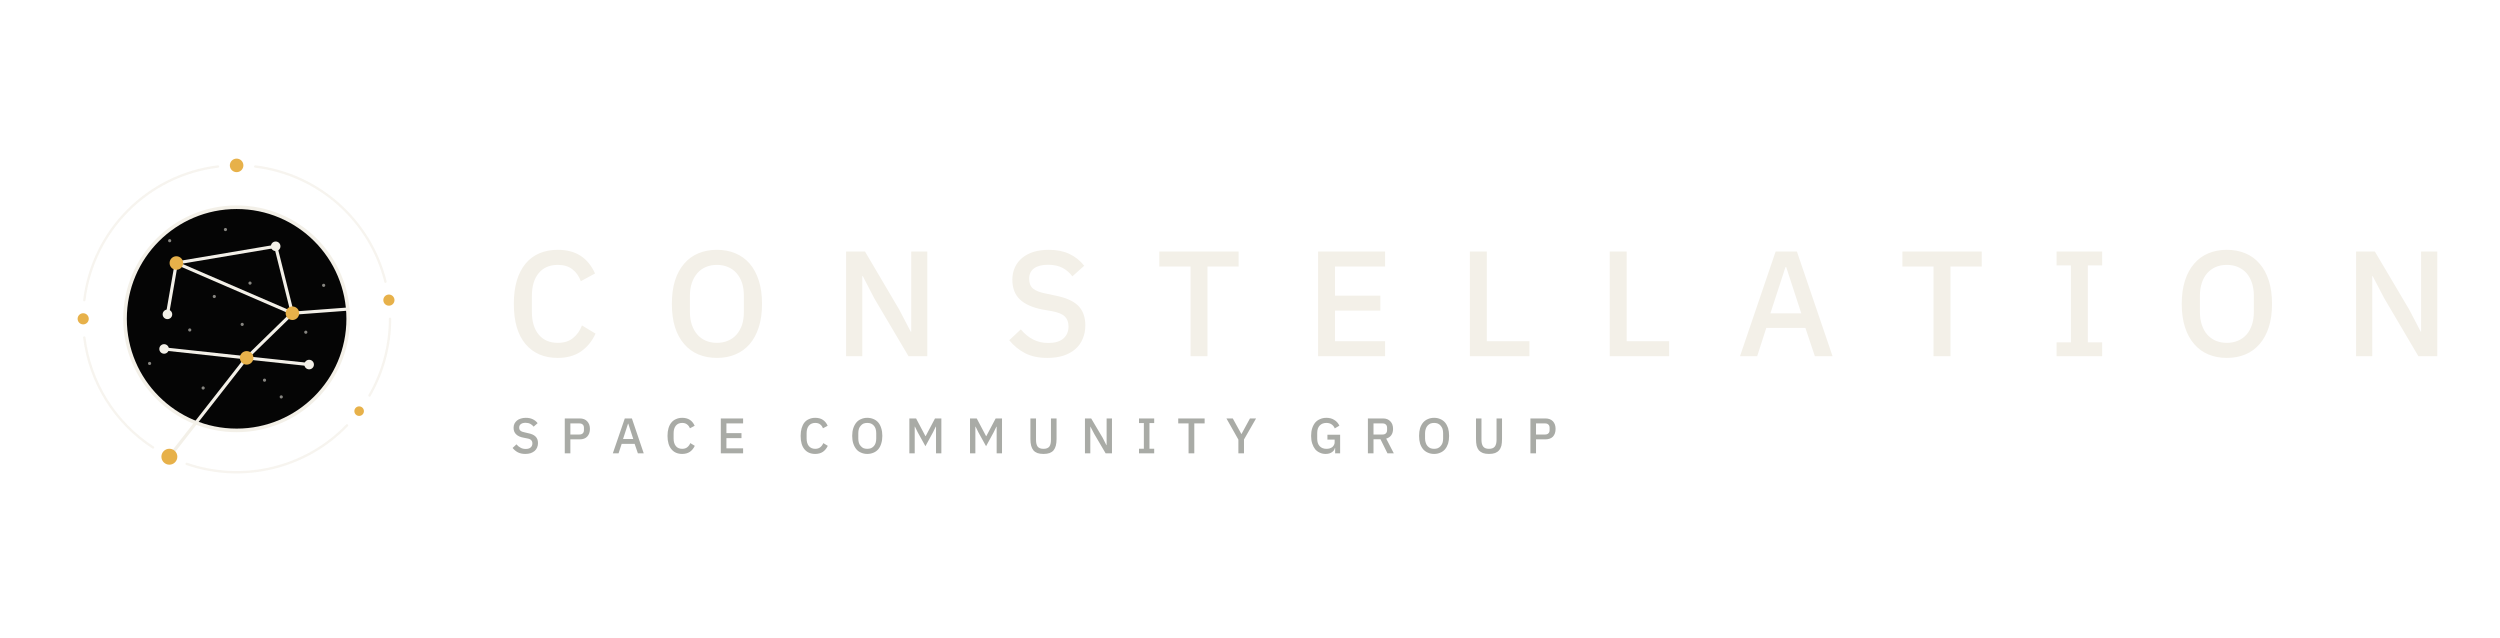
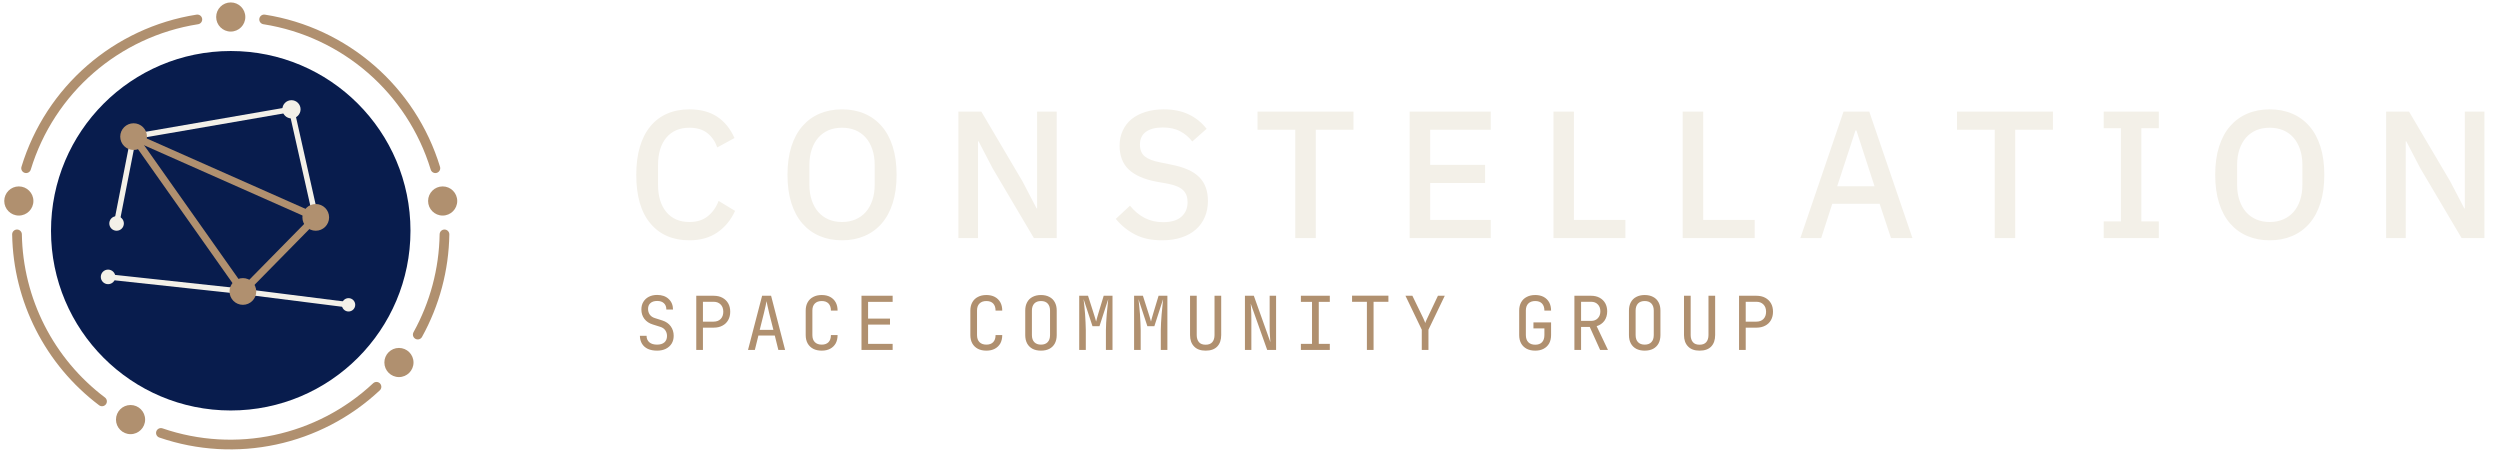
- <svg xmlns="http://www.w3.org/2000/svg" viewBox="0 0 2007.46 512" width="2007.46" height="512" role="img" aria-label="Constellation, space community group">
-   <g transform="translate(30 96) scale(1.6)">
-     <circle cx="100" cy="100" r="56" fill="#050505" stroke="#F3F0E8" stroke-width="1.8" />
-     <circle cx="88.8" cy="88.8" r="0.8" fill="#F3F0E8" opacity="0.55" />
-     <circle cx="106.72" cy="82.08" r="0.8" fill="#F3F0E8" opacity="0.55" />
-     <circle cx="83.2" cy="134.72" r="0.8" fill="#F3F0E8" opacity="0.55" />
-     <circle cx="122.4" cy="139.2" r="0.8" fill="#F3F0E8" opacity="0.55" />
-     <circle cx="56.32" cy="122.4" r="0.8" fill="#F3F0E8" opacity="0.55" />
-     <circle cx="143.68" cy="83.2" r="0.8" fill="#F3F0E8" opacity="0.55" />
-     <circle cx="102.8" cy="102.8" r="0.8" fill="#F3F0E8" opacity="0.55" />
-     <circle cx="94.4" cy="55.2" r="0.8" fill="#F3F0E8" opacity="0.55" />
-     <circle cx="134.72" cy="106.72" r="0.8" fill="#F3F0E8" opacity="0.55" />
-     <circle cx="76.48" cy="105.6" r="0.8" fill="#F3F0E8" opacity="0.55" />
-     <circle cx="114" cy="130.8" r="0.8" fill="#F3F0E8" opacity="0.55" />
-     <circle cx="66.4" cy="60.8" r="0.8" fill="#F3F0E8" opacity="0.55" />
-     <path d="M155.39 153.49 A77 77 0 0 1 74.93 172.8" fill="none" stroke="#F3F0E8" stroke-width="1.2" stroke-linecap="round" opacity="0.7" />
-     <path d="M58.06 164.58 A77 77 0 0 1 23.57 109.38" fill="none" stroke="#F3F0E8" stroke-width="1.2" stroke-linecap="round" opacity="0.7" />
-     <path d="M23.57 90.62 A77 77 0 0 1 90.62 23.57" fill="none" stroke="#F3F0E8" stroke-width="1.2" stroke-linecap="round" opacity="0.7" />
-     <path d="M109.38 23.57 A77 77 0 0 1 174.71 81.37" fill="none" stroke="#F3F0E8" stroke-width="1.2" stroke-linecap="round" opacity="0.7" />
-     <path d="M177 100 A77 77 0 0 1 166.68 138.5" fill="none" stroke="#F3F0E8" stroke-width="1.2" stroke-linecap="round" opacity="0.7" />
-     <line x1="69.76" y1="72" x2="119.6" y2="63.6" stroke="#F3F0E8" stroke-width="1.6" stroke-linecap="round" />
-     <line x1="119.6" y1="63.6" x2="128" y2="97.2" stroke="#F3F0E8" stroke-width="1.6" stroke-linecap="round" />
-     <line x1="69.76" y1="72" x2="128" y2="97.2" stroke="#F3F0E8" stroke-width="1.6" stroke-linecap="round" />
-     <line x1="128" y1="97.2" x2="105.04" y2="119.6" stroke="#F3F0E8" stroke-width="1.6" stroke-linecap="round" />
-     <line x1="105.04" y1="119.6" x2="63.6" y2="115.12" stroke="#F3F0E8" stroke-width="1.6" stroke-linecap="round" />
-     <line x1="105.04" y1="119.6" x2="136.4" y2="122.96" stroke="#F3F0E8" stroke-width="1.6" stroke-linecap="round" />
-     <line x1="69.76" y1="72" x2="65.28" y2="97.76" stroke="#F3F0E8" stroke-width="1.6" stroke-linecap="round" />
-     <line x1="128" y1="97.2" x2="155.79" y2="95.12" stroke="#F3F0E8" stroke-width="1.6" stroke-linecap="round" />
-     <line x1="105.04" y1="119.6" x2="66.25" y2="169.21" stroke="#F3F0E8" stroke-width="1.6" stroke-linecap="round" />
-     <circle cx="69.76" cy="72" r="3.4" fill="#E7B14A" />
-     <circle cx="119.6" cy="63.6" r="2.4" fill="#F3F0E8" />
-     <circle cx="128" cy="97.2" r="3.4" fill="#E7B14A" />
-     <circle cx="105.04" cy="119.6" r="3.4" fill="#E7B14A" />
-     <circle cx="65.28" cy="97.76" r="2.4" fill="#F3F0E8" />
-     <circle cx="63.6" cy="115.12" r="2.4" fill="#F3F0E8" />
-     <circle cx="136.4" cy="122.96" r="2.4" fill="#F3F0E8" />
-     <circle cx="100" cy="23" r="3.4" fill="#E7B14A" />
-     <circle cx="176.43" cy="90.62" r="2.8" fill="#E7B14A" />
-     <circle cx="23" cy="100" r="2.8" fill="#E7B14A" />
-     <circle cx="161.49" cy="146.34" r="2.4" fill="#E7B14A" />
-     <circle cx="66.25" cy="169.21" r="4.0" fill="#E7B14A" />
-   </g>
-   <path d="M447.9 287.4Q431.4 287.4 422 276.3Q412.6 265.2 412.6 244Q412.6 233.4 415 225.3Q417.4 217.3 422 211.7Q426.6 206.2 433.1 203.4Q439.7 200.6 447.9 200.6Q458.8 200.6 466.2 205.4Q473.6 210.2 477.8 219.6L466.4 225.8Q464.2 219.8 459.7 216.3Q455.2 212.7 447.9 212.7Q438.1 212.7 432.6 219.3Q427.1 225.9 427.1 237.6V250.4Q427.1 262.1 432.6 268.7Q438.1 275.3 447.9 275.3Q455.5 275.3 460.2 271.4Q465 267.5 467.3 261.3L478.2 267.9Q474 277.1 466.4 282.3Q458.8 287.4 447.9 287.4ZM575.7 287.4Q567.5 287.4 560.8 284.6Q554.1 281.8 549.4 276.3Q544.6 270.8 542 262.7Q539.5 254.6 539.5 244Q539.5 233.4 542 225.3Q544.6 217.2 549.4 211.7Q554.1 206.2 560.8 203.4Q567.5 200.6 575.7 200.6Q583.9 200.6 590.5 203.4Q597.2 206.2 602 211.7Q606.7 217.2 609.3 225.3Q611.9 233.4 611.9 244Q611.9 254.6 609.3 262.7Q606.7 270.8 602 276.3Q597.2 281.8 590.5 284.6Q583.9 287.4 575.7 287.4ZM575.7 275.3Q580.5 275.3 584.5 273.6Q588.6 271.9 591.4 268.7Q594.2 265.5 595.8 261Q597.3 256.4 597.3 250.6V237.4Q597.3 231.6 595.8 227Q594.2 222.5 591.4 219.3Q588.6 216.1 584.5 214.4Q580.5 212.7 575.7 212.7Q570.8 212.7 566.8 214.4Q562.8 216.1 560 219.3Q557.2 222.5 555.6 227Q554 231.6 554 237.4V250.6Q554 256.4 555.6 261Q557.2 265.5 560 268.7Q562.8 271.9 566.8 273.6Q570.8 275.3 575.7 275.3ZM702 239.5 692.8 221.7H692.4V286H679.4V202H694.6L722 248.5L731.3 266.3H731.7V202H744.6V286H729.5ZM841 287.4Q830.5 287.4 823.1 283.6Q815.7 279.7 810.4 273.2L819.7 264.5Q824.2 269.9 829.6 272.6Q834.9 275.4 841.8 275.4Q849.8 275.4 853.9 271.8Q858 268.2 858 262.1Q858 257.1 855.1 254.2Q852.2 251.3 844.9 249.9L837.4 248.6Q825.2 246.3 819 240.5Q812.9 234.7 812.9 224.6Q812.9 219.1 815 214.6Q817.1 210.1 820.9 207Q824.7 203.9 830.1 202.2Q835.5 200.6 842.2 200.6Q851.8 200.6 858.7 203.9Q865.7 207.2 870.6 213.4L861.1 221.9Q857.9 217.6 853.2 215.1Q848.5 212.6 841.5 212.6Q834.3 212.6 830.3 215.5Q826.4 218.4 826.4 223.9Q826.4 229.2 829.6 231.8Q832.9 234.4 839.7 235.7L847.2 237.3Q859.8 239.7 865.7 245.4Q871.5 251.2 871.5 261.3Q871.5 267.2 869.4 272Q867.4 276.9 863.5 280.3Q859.6 283.7 853.9 285.6Q848.3 287.4 841 287.4ZM969.6 214V286H956V214H930.9V202H994.6V214ZM1058.4 286V202H1112.2V214H1072V237.4H1108.4V249.4H1072V274H1112.2V286ZM1180.3 286V202H1193.9V274H1228.1V286ZM1292.6 286V202H1306.2V274H1340.3V286ZM1457.3 286 1449.7 263.3H1418.3L1411 286H1397.2L1425.8 202H1442.9L1471.5 286ZM1434.3 214.5H1433.7L1421.6 251.6H1446.4ZM1566.2 214V286H1552.6V214H1527.6V202H1591.3V214ZM1651.4 286V274.9H1662.9V213.1H1651.4V202H1688V213.1H1676.5V274.9H1688V286ZM1788.1 287.4Q1780 287.4 1773.3 284.6Q1766.6 281.8 1761.9 276.3Q1757.1 270.8 1754.5 262.7Q1751.9 254.6 1751.9 244Q1751.9 233.4 1754.5 225.3Q1757.1 217.2 1761.9 211.7Q1766.6 206.2 1773.3 203.4Q1780 200.6 1788.1 200.6Q1796.3 200.6 1803 203.4Q1809.7 206.2 1814.4 211.7Q1819.2 217.2 1821.8 225.3Q1824.4 233.4 1824.4 244Q1824.4 254.6 1821.8 262.7Q1819.2 270.8 1814.4 276.3Q1809.7 281.8 1803 284.6Q1796.3 287.4 1788.1 287.4ZM1788.1 275.3Q1793 275.3 1797 273.6Q1801 271.9 1803.9 268.7Q1806.7 265.5 1808.2 261Q1809.8 256.4 1809.8 250.6V237.4Q1809.8 231.6 1808.2 227Q1806.7 222.5 1803.9 219.3Q1801 216.1 1797 214.4Q1793 212.7 1788.1 212.7Q1783.2 212.7 1779.2 214.4Q1775.3 216.1 1772.4 219.3Q1769.6 222.5 1768.1 227Q1766.5 231.6 1766.5 237.4V250.6Q1766.5 256.4 1768.1 261Q1769.6 265.5 1772.4 268.7Q1775.3 271.9 1779.2 273.6Q1783.2 275.3 1788.1 275.3ZM1914.5 239.5 1905.2 221.7H1904.9V286H1891.9V202H1907L1934.5 248.5L1943.8 266.3H1944.1V202H1957.1V286H1941.9Z" fill="#F3F0E8" />
-   <path d="M421.8 364.5Q418.3 364.5 415.8 363.2Q413.4 361.9 411.6 359.7L414.7 356.8Q416.2 358.6 418 359.5Q419.8 360.5 422.1 360.5Q424.8 360.5 426.1 359.3Q427.5 358.1 427.5 356Q427.5 354.4 426.5 353.4Q425.6 352.4 423.1 352L420.6 351.5Q416.5 350.8 414.5 348.8Q412.4 346.9 412.4 343.5Q412.4 341.7 413.1 340.2Q413.9 338.7 415.1 337.7Q416.4 336.6 418.2 336.1Q420 335.5 422.2 335.5Q425.4 335.5 427.7 336.6Q430.1 337.7 431.7 339.8L428.5 342.6Q427.4 341.2 425.9 340.4Q424.3 339.5 422 339.5Q419.6 339.5 418.3 340.5Q416.9 341.5 416.9 343.3Q416.9 345.1 418 345.9Q419.1 346.8 421.4 347.2L423.9 347.8Q428.1 348.6 430 350.5Q432 352.4 432 355.8Q432 357.7 431.3 359.3Q430.6 361 429.3 362.1Q428 363.2 426.1 363.9Q424.2 364.5 421.8 364.5ZM453.5 364V336H465.5Q469.4 336 471.5 338.3Q473.7 340.6 473.7 344.4Q473.7 348.3 471.5 350.6Q469.4 352.8 465.5 352.8H458V364ZM458 348.9H465.2Q467 348.9 467.9 348Q468.9 347.1 468.9 345.4V343.5Q468.9 341.8 467.9 340.9Q467 340 465.2 340H458ZM512.2 364 509.6 356.4H499.2L496.7 364H492.1L501.7 336H507.4L516.9 364ZM504.5 340.2H504.3L500.3 352.5H508.5ZM547.8 364.5Q542.3 364.5 539.2 360.8Q536 357.1 536 350Q536 346.5 536.8 343.8Q537.6 341.1 539.2 339.2Q540.7 337.4 542.9 336.5Q545.1 335.5 547.8 335.5Q551.4 335.5 553.9 337.1Q556.4 338.7 557.8 341.9L554 343.9Q553.2 341.9 551.7 340.8Q550.2 339.6 547.8 339.6Q544.5 339.6 542.7 341.8Q540.9 344 540.9 347.9V352.1Q540.9 356 542.7 358.2Q544.5 360.4 547.8 360.4Q550.3 360.4 551.9 359.1Q553.5 357.8 554.3 355.8L557.9 358Q556.5 361 554 362.8Q551.4 364.5 547.8 364.5ZM578.8 364V336H596.7V340H583.3V347.8H595.4V351.8H583.3V360H596.7V364ZM654.6 364.5Q649.1 364.5 646 360.8Q642.9 357.1 642.9 350Q642.9 346.5 643.7 343.8Q644.5 341.1 646 339.2Q647.5 337.4 649.7 336.5Q651.9 335.5 654.6 335.5Q658.3 335.5 660.7 337.1Q663.2 338.7 664.6 341.9L660.8 343.9Q660.1 341.9 658.6 340.8Q657.1 339.6 654.6 339.6Q651.4 339.6 649.5 341.8Q647.7 344 647.7 347.9V352.1Q647.7 356 649.5 358.2Q651.4 360.4 654.6 360.4Q657.1 360.4 658.7 359.1Q660.3 357.8 661.1 355.8L664.7 358Q663.3 361 660.8 362.8Q658.3 364.5 654.6 364.5ZM696.4 364.5Q693.7 364.5 691.5 363.5Q689.2 362.6 687.7 360.8Q686.1 358.9 685.2 356.2Q684.3 353.5 684.3 350Q684.3 346.5 685.2 343.8Q686.1 341.1 687.7 339.2Q689.2 337.4 691.5 336.5Q693.7 335.5 696.4 335.5Q699.1 335.5 701.4 336.5Q703.6 337.4 705.2 339.2Q706.8 341.1 707.6 343.8Q708.5 346.5 708.5 350Q708.5 353.5 707.6 356.2Q706.8 358.9 705.2 360.8Q703.6 362.6 701.4 363.5Q699.1 364.5 696.4 364.5ZM696.4 360.4Q698 360.4 699.4 359.9Q700.7 359.3 701.7 358.2Q702.6 357.2 703.1 355.7Q703.6 354.1 703.6 352.2V347.8Q703.6 345.9 703.1 344.3Q702.6 342.8 701.7 341.8Q700.7 340.7 699.4 340.1Q698 339.6 696.4 339.6Q694.8 339.6 693.4 340.1Q692.1 340.7 691.2 341.8Q690.2 342.8 689.7 344.3Q689.2 345.9 689.2 347.8V352.2Q689.2 354.1 689.7 355.7Q690.2 357.2 691.2 358.2Q692.1 359.3 693.4 359.9Q694.8 360.4 696.4 360.4ZM751.6 342.6H751.4L749.2 347.1L743.1 358.3L736.9 347.1L734.7 342.6H734.5V364H730.2V336H735.6L743.1 350.2H743.3L750.8 336H755.9V364H751.6ZM800.3 342.6H800.1L797.9 347.1L791.8 358.3L785.6 347.1L783.4 342.6H783.2V364H778.9V336H784.3L791.8 350.2H792L799.5 336H804.6V364H800.3ZM831.9 336V353.2Q831.9 356.8 833.2 358.6Q834.6 360.4 837.9 360.4Q841.2 360.4 842.6 358.6Q843.9 356.8 843.9 353.2V336H848.4V352.5Q848.4 355.6 847.8 357.9Q847.2 360.1 846 361.6Q844.8 363 842.8 363.8Q840.8 364.5 837.9 364.5Q835 364.5 833 363.8Q831 363 829.8 361.6Q828.6 360.1 828 357.9Q827.4 355.6 827.4 352.5V336ZM878.7 348.5 875.6 342.6H875.5V364H871.2V336H876.2L885.4 351.5L888.4 357.4H888.6V336H892.9V364H887.8ZM914.6 364V360.3H918.5V339.7H914.6V336H926.8V339.7H923V360.3H926.8V364ZM959 340V364H954.4V340H946.1V336H967.3V340ZM994.4 364V353L984.8 336H989.9L996.8 348.5H996.9L1003.7 336H1008.6L998.9 352.9V364ZM1072.1 359.7H1071.9Q1071.5 361.8 1069.5 363.1Q1067.6 364.5 1064.4 364.5Q1061.9 364.5 1059.8 363.5Q1057.7 362.6 1056.1 360.8Q1054.6 358.9 1053.7 356.2Q1052.8 353.5 1052.8 350Q1052.8 346.5 1053.7 343.8Q1054.6 341.1 1056.2 339.2Q1057.8 337.4 1060.1 336.5Q1062.3 335.5 1065.1 335.5Q1068.8 335.5 1071.4 337.2Q1074.1 338.8 1075.5 341.8L1071.8 344Q1071 342 1069.3 340.8Q1067.6 339.6 1065.1 339.6Q1061.7 339.6 1059.7 341.7Q1057.7 343.8 1057.7 347.7V352.3Q1057.7 356.2 1059.7 358.3Q1061.7 360.4 1065.1 360.4Q1066.4 360.4 1067.6 360.1Q1068.8 359.7 1069.7 359.1Q1070.6 358.4 1071.1 357.4Q1071.7 356.5 1071.7 355.1V353H1065.9V349.1H1076.1V364H1072.1ZM1102.9 364H1098.4V336H1110.5Q1114.3 336 1116.4 338.3Q1118.6 340.5 1118.6 344.4Q1118.6 347.4 1117.2 349.4Q1115.8 351.4 1113.1 352.2L1119.2 364H1114.1L1108.5 352.7H1102.9ZM1110.2 348.9Q1111.9 348.9 1112.8 348Q1113.8 347.1 1113.8 345.4V343.5Q1113.8 341.8 1112.8 340.9Q1111.9 340 1110.2 340H1102.9V348.9ZM1151.6 364.5Q1148.8 364.5 1146.6 363.5Q1144.4 362.6 1142.8 360.8Q1141.2 358.9 1140.3 356.2Q1139.5 353.5 1139.5 350Q1139.5 346.5 1140.3 343.8Q1141.2 341.1 1142.8 339.2Q1144.4 337.4 1146.6 336.5Q1148.8 335.5 1151.6 335.5Q1154.3 335.5 1156.5 336.5Q1158.7 337.4 1160.3 339.2Q1161.9 341.1 1162.8 343.8Q1163.6 346.5 1163.6 350Q1163.6 353.5 1162.8 356.2Q1161.9 358.9 1160.3 360.8Q1158.7 362.6 1156.5 363.5Q1154.3 364.5 1151.6 364.5ZM1151.6 360.4Q1153.2 360.4 1154.5 359.9Q1155.9 359.3 1156.8 358.2Q1157.7 357.2 1158.3 355.7Q1158.8 354.1 1158.8 352.2V347.8Q1158.8 345.9 1158.3 344.3Q1157.7 342.8 1156.8 341.8Q1155.9 340.7 1154.5 340.1Q1153.2 339.6 1151.6 339.6Q1149.9 339.6 1148.6 340.1Q1147.3 340.7 1146.3 341.8Q1145.4 342.8 1144.9 344.3Q1144.3 345.9 1144.3 347.8V352.2Q1144.3 354.1 1144.9 355.7Q1145.4 357.2 1146.3 358.2Q1147.3 359.3 1148.6 359.9Q1149.9 360.4 1151.6 360.4ZM1189.6 336V353.2Q1189.6 356.8 1191 358.6Q1192.4 360.4 1195.6 360.4Q1198.9 360.4 1200.3 358.6Q1201.7 356.8 1201.7 353.2V336H1206.1V352.5Q1206.1 355.6 1205.6 357.9Q1205 360.1 1203.7 361.6Q1202.5 363 1200.5 363.8Q1198.5 364.5 1195.6 364.5Q1192.8 364.5 1190.8 363.8Q1188.8 363 1187.5 361.6Q1186.3 360.1 1185.7 357.9Q1185.2 355.6 1185.2 352.5V336ZM1228.9 364V336H1240.9Q1244.8 336 1247 338.3Q1249.1 340.6 1249.1 344.4Q1249.1 348.3 1247 350.6Q1244.8 352.8 1240.9 352.8H1233.4V364ZM1233.4 348.9H1240.7Q1242.4 348.9 1243.3 348Q1244.3 347.1 1244.3 345.4V343.5Q1244.3 341.8 1243.3 340.9Q1242.4 340 1240.7 340H1233.4Z" fill="#A9ABA6" />
+ <svg xmlns="http://www.w3.org/2000/svg" viewBox="0 0 303.37 56" width="303.37" height="56" role="img" aria-label="Constellation, space community group">
+   <svg x="0" y="0" width="56" height="56" viewBox="20 20 760 760">
+     <circle cx="400" cy="400" r="296" fill="#081c4d" />
+     <path d="M285 733 A352 352 0 0 0 640 657" fill="none" stroke="#b0906f" stroke-width="16" stroke-linecap="round" />
+     <path d="M708 571 A352 352 0 0 0 752 406" fill="none" stroke="#b0906f" stroke-width="16" stroke-linecap="round" />
+     <path d="M737 297 A352 352 0 0 0 455 52" fill="none" stroke="#b0906f" stroke-width="16" stroke-linecap="round" />
+     <path d="M345 52 A352 352 0 0 0 63 297" fill="none" stroke="#b0906f" stroke-width="16" stroke-linecap="round" />
+     <path d="M48 406 A352 352 0 0 0 188 681" fill="none" stroke="#b0906f" stroke-width="16" stroke-linecap="round" />
+     <circle cx="400" cy="48" r="24" fill="#b0906f" />
+     <circle cx="749" cy="351" r="24" fill="#b0906f" />
+     <circle cx="51" cy="351" r="24" fill="#b0906f" />
+     <circle cx="677" cy="617" r="24" fill="#b0906f" />
+     <circle cx="235" cy="711" r="24" fill="#b0906f" />
+     <line x1="240" y1="245" x2="500" y2="200" stroke="#f3f0e8" stroke-width="9" stroke-linecap="round" />
+     <line x1="500" y1="200" x2="540" y2="378" stroke="#f3f0e8" stroke-width="9" stroke-linecap="round" />
+     <line x1="240" y1="245" x2="212" y2="388" stroke="#f3f0e8" stroke-width="9" stroke-linecap="round" />
+     <line x1="198" y1="476" x2="420" y2="500" stroke="#f3f0e8" stroke-width="9" stroke-linecap="round" />
+     <line x1="420" y1="500" x2="594" y2="522" stroke="#f3f0e8" stroke-width="9" stroke-linecap="round" />
+     <line x1="240" y1="245" x2="540" y2="378" stroke="#b0906f" stroke-width="12" stroke-linecap="round" />
+     <line x1="240" y1="245" x2="420" y2="500" stroke="#b0906f" stroke-width="12" stroke-linecap="round" />
+     <line x1="540" y1="378" x2="420" y2="500" stroke="#b0906f" stroke-width="12" stroke-linecap="round" />
+     <circle cx="500" cy="200" r="15" fill="#f3f0e8" />
+     <circle cx="212" cy="388" r="12" fill="#f3f0e8" />
+     <circle cx="198" cy="476" r="12" fill="#f3f0e8" />
+     <circle cx="594" cy="522" r="11" fill="#f3f0e8" />
+     <circle cx="240" cy="245" r="22" fill="#b0906f" />
+     <circle cx="540" cy="378" r="22" fill="#b0906f" />
+     <circle cx="420" cy="500" r="22" fill="#b0906f" />
+   </svg>
+   <path d="M83.66 29.16Q80.64 29.16 78.93 27.12Q77.21 25.09 77.21 21.21Q77.21 19.28 77.65 17.81Q78.09 16.33 78.93 15.32Q79.76 14.31 80.96 13.79Q82.16 13.27 83.66 13.27Q85.66 13.27 87.01 14.15Q88.36 15.03 89.13 16.75L87.04 17.89Q86.65 16.79 85.82 16.14Q85 15.5 83.66 15.5Q81.87 15.5 80.86 16.7Q79.85 17.91 79.85 20.05V22.38Q79.85 24.52 80.86 25.73Q81.87 26.94 83.66 26.94Q85.04 26.94 85.91 26.22Q86.78 25.51 87.2 24.38L89.2 25.59Q88.43 27.27 87.04 28.21Q85.66 29.16 83.66 29.16ZM102.18 29.16Q100.68 29.16 99.46 28.64Q98.24 28.12 97.37 27.12Q96.5 26.12 96.03 24.64Q95.56 23.15 95.56 21.21Q95.56 19.28 96.03 17.79Q96.5 16.31 97.37 15.31Q98.24 14.31 99.46 13.79Q100.68 13.27 102.18 13.27Q103.68 13.27 104.9 13.79Q106.12 14.31 106.99 15.31Q107.86 16.31 108.33 17.79Q108.8 19.28 108.8 21.21Q108.8 23.15 108.33 24.64Q107.86 26.12 106.99 27.12Q106.12 28.12 104.9 28.64Q103.68 29.16 102.18 29.16ZM102.18 26.94Q103.06 26.94 103.8 26.63Q104.53 26.32 105.05 25.74Q105.57 25.15 105.85 24.32Q106.14 23.48 106.14 22.43V20.01Q106.14 18.95 105.85 18.11Q105.57 17.28 105.05 16.69Q104.53 16.11 103.8 15.8Q103.06 15.5 102.18 15.5Q101.28 15.5 100.55 15.8Q99.83 16.11 99.31 16.69Q98.79 17.28 98.51 18.11Q98.22 18.95 98.22 20.01V22.43Q98.22 23.48 98.51 24.32Q98.79 25.15 99.31 25.74Q99.83 26.32 100.55 26.63Q101.28 26.94 102.18 26.94ZM120.44 20.4 118.75 17.15H118.68V28.89H116.3V13.54H119.08L124.09 22.03L125.79 25.29H125.85V13.54H128.23V28.89H125.46ZM141.01 29.16Q139.07 29.16 137.72 28.45Q136.37 27.75 135.4 26.56L137.12 24.96Q137.93 25.95 138.91 26.45Q139.89 26.96 141.14 26.96Q142.62 26.96 143.36 26.3Q144.11 25.64 144.11 24.52Q144.11 23.61 143.58 23.09Q143.06 22.56 141.71 22.29L140.35 22.05Q138.11 21.63 136.98 20.58Q135.86 19.52 135.86 17.67Q135.86 16.66 136.25 15.84Q136.63 15.01 137.32 14.45Q138.02 13.89 139.01 13.58Q140 13.27 141.23 13.27Q142.97 13.27 144.24 13.88Q145.52 14.48 146.42 15.63L144.68 17.17Q144.09 16.4 143.23 15.94Q142.37 15.47 141.1 15.47Q139.78 15.47 139.05 16Q138.33 16.53 138.33 17.54Q138.33 18.51 138.92 18.98Q139.51 19.46 140.77 19.7L142.13 19.98Q144.44 20.42 145.51 21.48Q146.58 22.54 146.58 24.38Q146.58 25.46 146.2 26.34Q145.83 27.22 145.11 27.85Q144.4 28.48 143.36 28.82Q142.33 29.16 141.01 29.16ZM159.67 15.74V28.89H157.18V15.74H152.6V13.54H164.24V15.74ZM171.06 28.89V13.54H180.9V15.74H173.55V20.01H180.21V22.21H173.55V26.69H180.9V28.89ZM188.51 28.89V13.54H190.99V26.69H197.24V28.89ZM204.19 28.89V13.54H206.68V26.69H212.93V28.89ZM229.47 28.89 228.09 24.73H222.34L221 28.89H218.47L223.71 13.54H226.83L232.07 28.89ZM225.27 15.83H225.16L222.94 22.6H227.47ZM244.54 15.74V28.89H242.06V15.74H237.48V13.54H249.12V15.74ZM255.28 28.89V26.87H257.37V15.56H255.28V13.54H261.97V15.56H259.85V26.87H261.97V28.89ZM275.43 29.16Q273.93 29.16 272.71 28.64Q271.49 28.12 270.62 27.12Q269.75 26.12 269.28 24.64Q268.81 23.15 268.81 21.21Q268.81 19.28 269.28 17.79Q269.75 16.31 270.62 15.31Q271.49 14.31 272.71 13.79Q273.93 13.27 275.43 13.27Q276.93 13.27 278.15 13.79Q279.37 14.31 280.24 15.31Q281.11 16.31 281.58 17.79Q282.05 19.28 282.05 21.21Q282.05 23.15 281.58 24.64Q281.11 26.12 280.24 27.12Q279.37 28.12 278.15 28.64Q276.93 29.16 275.43 29.16ZM275.43 26.94Q276.31 26.94 277.05 26.63Q277.78 26.32 278.3 25.74Q278.82 25.15 279.1 24.32Q279.39 23.48 279.39 22.43V20.01Q279.39 18.95 279.1 18.11Q278.82 17.28 278.3 16.69Q277.78 16.11 277.05 15.8Q276.31 15.5 275.43 15.5Q274.53 15.5 273.8 15.8Q273.08 16.11 272.56 16.69Q272.04 17.28 271.76 18.11Q271.47 18.95 271.47 20.01V22.43Q271.47 23.48 271.76 24.32Q272.04 25.15 272.56 25.74Q273.08 26.32 273.8 26.63Q274.53 26.94 275.43 26.94ZM293.69 20.4 292 17.15H291.93V28.89H289.55V13.54H292.33L297.34 22.03L299.04 25.29H299.1V13.54H301.48V28.89H298.71Z" fill="#f3f0e8" />
+   <path d="M79.74 42.55Q79.09 42.55 78.62 42.34Q78.16 42.12 77.91 41.72Q77.66 41.31 77.65 40.75H78.46Q78.46 41.25 78.8 41.54Q79.13 41.82 79.74 41.82Q80.3 41.82 80.62 41.55Q80.94 41.27 80.94 40.77Q80.94 40.38 80.73 40.08Q80.52 39.78 80.12 39.66L79.23 39.38Q78.56 39.18 78.19 38.69Q77.83 38.21 77.83 37.55Q77.83 37.02 78.07 36.63Q78.31 36.23 78.74 36.01Q79.17 35.79 79.75 35.79Q80.62 35.79 81.14 36.28Q81.66 36.76 81.67 37.56H80.86Q80.86 37.07 80.57 36.8Q80.28 36.52 79.75 36.52Q79.22 36.52 78.93 36.78Q78.64 37.03 78.64 37.48Q78.64 37.88 78.85 38.18Q79.07 38.48 79.47 38.6L80.38 38.89Q81.03 39.1 81.39 39.59Q81.75 40.09 81.75 40.75Q81.75 41.29 81.5 41.7Q81.25 42.1 80.79 42.33Q80.34 42.55 79.74 42.55ZM84.49 42.46V35.89H86.6Q87.22 35.89 87.66 36.13Q88.11 36.37 88.36 36.8Q88.61 37.23 88.61 37.83Q88.61 38.41 88.36 38.85Q88.11 39.29 87.66 39.52Q87.22 39.76 86.6 39.76H85.3V42.46ZM85.3 39.03H86.6Q87.13 39.03 87.45 38.71Q87.77 38.38 87.77 37.83Q87.77 37.27 87.45 36.95Q87.13 36.62 86.6 36.62H85.3ZM90.77 42.46 92.48 35.89H93.57L95.27 42.46H94.45L94.02 40.72H92.03L91.6 42.46ZM92.19 40.03H93.85L93.34 38.01Q93.2 37.43 93.12 37.05Q93.04 36.66 93.02 36.54Q93 36.66 92.92 37.05Q92.84 37.43 92.7 38ZM99.72 42.55Q99.12 42.55 98.69 42.33Q98.25 42.1 98.01 41.68Q97.77 41.25 97.77 40.66V37.69Q97.77 37.1 98.01 36.68Q98.25 36.25 98.69 36.03Q99.12 35.8 99.72 35.8Q100.31 35.8 100.74 36.03Q101.17 36.26 101.41 36.69Q101.64 37.11 101.64 37.69H100.83Q100.83 37.14 100.54 36.83Q100.25 36.53 99.72 36.53Q99.18 36.53 98.88 36.83Q98.58 37.13 98.58 37.68V40.66Q98.58 41.22 98.88 41.52Q99.18 41.82 99.72 41.82Q100.25 41.82 100.54 41.52Q100.83 41.22 100.83 40.66H101.64Q101.64 41.24 101.41 41.67Q101.17 42.09 100.74 42.32Q100.31 42.55 99.72 42.55ZM104.54 42.46V35.89H108.32V36.63H105.34V38.66H108V39.39H105.34V41.73H108.32V42.46ZM119.7 42.55Q119.1 42.55 118.67 42.33Q118.23 42.1 117.99 41.68Q117.75 41.25 117.75 40.66V37.69Q117.75 37.1 117.99 36.68Q118.23 36.25 118.67 36.03Q119.1 35.8 119.7 35.8Q120.29 35.8 120.72 36.03Q121.15 36.26 121.39 36.69Q121.62 37.11 121.62 37.69H120.81Q120.81 37.14 120.52 36.83Q120.23 36.53 119.7 36.53Q119.16 36.53 118.86 36.83Q118.56 37.13 118.56 37.68V40.66Q118.56 41.22 118.86 41.52Q119.16 41.82 119.7 41.82Q120.23 41.82 120.52 41.52Q120.81 41.22 120.81 40.66H121.62Q121.62 41.24 121.39 41.67Q121.15 42.09 120.72 42.32Q120.29 42.55 119.7 42.55ZM126.32 42.55Q125.73 42.55 125.3 42.33Q124.87 42.1 124.64 41.68Q124.41 41.25 124.41 40.66V37.69Q124.41 37.1 124.64 36.68Q124.87 36.25 125.3 36.03Q125.73 35.8 126.32 35.8Q126.91 35.8 127.34 36.03Q127.77 36.25 128 36.68Q128.23 37.1 128.23 37.68V40.66Q128.23 41.25 128 41.68Q127.77 42.1 127.34 42.33Q126.91 42.55 126.32 42.55ZM126.32 41.82Q126.85 41.82 127.13 41.52Q127.42 41.22 127.42 40.66V37.69Q127.42 37.14 127.13 36.83Q126.85 36.53 126.32 36.53Q125.8 36.53 125.51 36.83Q125.22 37.14 125.22 37.69V40.66Q125.22 41.22 125.51 41.52Q125.8 41.82 126.32 41.82ZM130.96 42.46V35.89H132.03L132.71 38.02Q132.81 38.3 132.89 38.59Q132.97 38.87 133.01 39.02Q133.05 38.87 133.12 38.59Q133.2 38.3 133.29 38.01L133.93 35.89H135V42.46H134.2V40.08Q134.2 39.68 134.23 39.18Q134.26 38.67 134.3 38.15Q134.35 37.62 134.4 37.14Q134.45 36.66 134.48 36.3L133.42 39.58H132.57L131.49 36.3Q131.54 36.65 131.58 37.11Q131.63 37.58 131.67 38.09Q131.7 38.61 131.73 39.12Q131.76 39.64 131.76 40.08V42.46ZM137.62 42.46V35.89H138.69L139.37 38.02Q139.47 38.3 139.55 38.59Q139.63 38.87 139.67 39.02Q139.71 38.87 139.78 38.59Q139.86 38.3 139.95 38.01L140.59 35.89H141.66V42.46H140.86V40.08Q140.86 39.68 140.89 39.18Q140.92 38.67 140.96 38.15Q141.01 37.62 141.06 37.14Q141.11 36.66 141.14 36.3L140.08 39.58H139.23L138.15 36.3Q138.2 36.65 138.24 37.11Q138.29 37.58 138.33 38.09Q138.36 38.61 138.39 39.12Q138.42 39.64 138.42 40.08V42.46ZM146.3 42.55Q145.38 42.55 144.9 42.04Q144.41 41.54 144.41 40.66V35.89H145.22V40.66Q145.22 41.2 145.49 41.52Q145.75 41.83 146.3 41.83Q146.84 41.83 147.11 41.52Q147.38 41.2 147.38 40.66V35.89H148.19V40.66Q148.19 41.55 147.71 42.05Q147.23 42.55 146.3 42.55ZM151.07 42.46V35.89H152.15L154.16 41.52Q154.14 41.29 154.12 40.96Q154.09 40.64 154.08 40.27Q154.07 39.91 154.07 39.58V35.89H154.85V42.46H153.77L151.77 36.84Q151.79 37.05 151.81 37.38Q151.83 37.71 151.84 38.08Q151.85 38.44 151.85 38.77V42.46ZM157.86 42.46V41.73H159.21V36.63H157.86V35.89H161.37V36.63H160.03V41.73H161.37V42.46ZM165.87 42.46V36.62H164.07V35.88H168.48V36.62H166.68V42.46ZM172.53 42.46V40.01L170.55 35.89H171.39L172.7 38.59Q172.8 38.82 172.87 38.98Q172.93 39.13 172.95 39.2Q172.97 39.13 173.03 38.98Q173.1 38.82 173.21 38.59L174.49 35.89H175.32L173.34 40.01V42.46ZM186.3 42.55Q185.7 42.55 185.27 42.33Q184.83 42.1 184.59 41.68Q184.35 41.25 184.35 40.66V37.69Q184.35 37.1 184.59 36.68Q184.83 36.25 185.27 36.03Q185.7 35.8 186.3 35.8Q186.89 35.8 187.32 36.03Q187.75 36.26 187.99 36.69Q188.22 37.11 188.22 37.69H187.41Q187.41 37.14 187.12 36.83Q186.83 36.53 186.3 36.53Q185.76 36.53 185.46 36.83Q185.16 37.13 185.16 37.68V40.66Q185.16 41.22 185.46 41.53Q185.76 41.83 186.3 41.83Q186.83 41.83 187.12 41.53Q187.41 41.22 187.41 40.66V39.85H186.08V39.12H188.22V40.66Q188.22 41.24 187.99 41.67Q187.75 42.09 187.32 42.32Q186.89 42.55 186.3 42.55ZM191.05 42.46V35.89H193.08Q193.67 35.89 194.11 36.13Q194.55 36.37 194.79 36.79Q195.03 37.22 195.03 37.78Q195.03 38.45 194.69 38.93Q194.34 39.4 193.75 39.58L195.12 42.46H194.17L192.91 39.67H191.86V42.46ZM191.86 38.94H193.08Q193.59 38.94 193.89 38.62Q194.2 38.3 194.2 37.78Q194.2 37.25 193.89 36.94Q193.59 36.62 193.08 36.62H191.86ZM199.58 42.55Q198.99 42.55 198.56 42.33Q198.13 42.1 197.9 41.68Q197.67 41.25 197.67 40.66V37.69Q197.67 37.1 197.9 36.68Q198.13 36.25 198.56 36.03Q198.99 35.8 199.58 35.8Q200.17 35.8 200.6 36.03Q201.03 36.25 201.26 36.68Q201.49 37.1 201.49 37.68V40.66Q201.49 41.25 201.26 41.68Q201.03 42.1 200.6 42.33Q200.17 42.55 199.58 42.55ZM199.58 41.82Q200.11 41.82 200.39 41.52Q200.68 41.22 200.68 40.66V37.69Q200.68 37.14 200.39 36.83Q200.11 36.53 199.58 36.53Q199.06 36.53 198.77 36.83Q198.48 37.14 198.48 37.69V40.66Q198.48 41.22 198.77 41.52Q199.06 41.82 199.58 41.82ZM206.24 42.55Q205.32 42.55 204.84 42.04Q204.35 41.54 204.35 40.66V35.89H205.16V40.66Q205.16 41.2 205.43 41.52Q205.69 41.83 206.24 41.83Q206.78 41.83 207.05 41.52Q207.32 41.2 207.32 40.66V35.89H208.13V40.66Q208.13 41.55 207.65 42.05Q207.17 42.55 206.24 42.55ZM211.03 42.46V35.89H213.14Q213.75 35.89 214.2 36.13Q214.65 36.37 214.9 36.8Q215.15 37.23 215.15 37.83Q215.15 38.41 214.9 38.85Q214.65 39.29 214.2 39.52Q213.75 39.76 213.14 39.76H211.84V42.46ZM211.84 39.03H213.14Q213.67 39.03 213.99 38.71Q214.31 38.38 214.31 37.83Q214.31 37.27 213.99 36.95Q213.67 36.62 213.14 36.62H211.84Z" fill="#b0906f" />
</svg>
